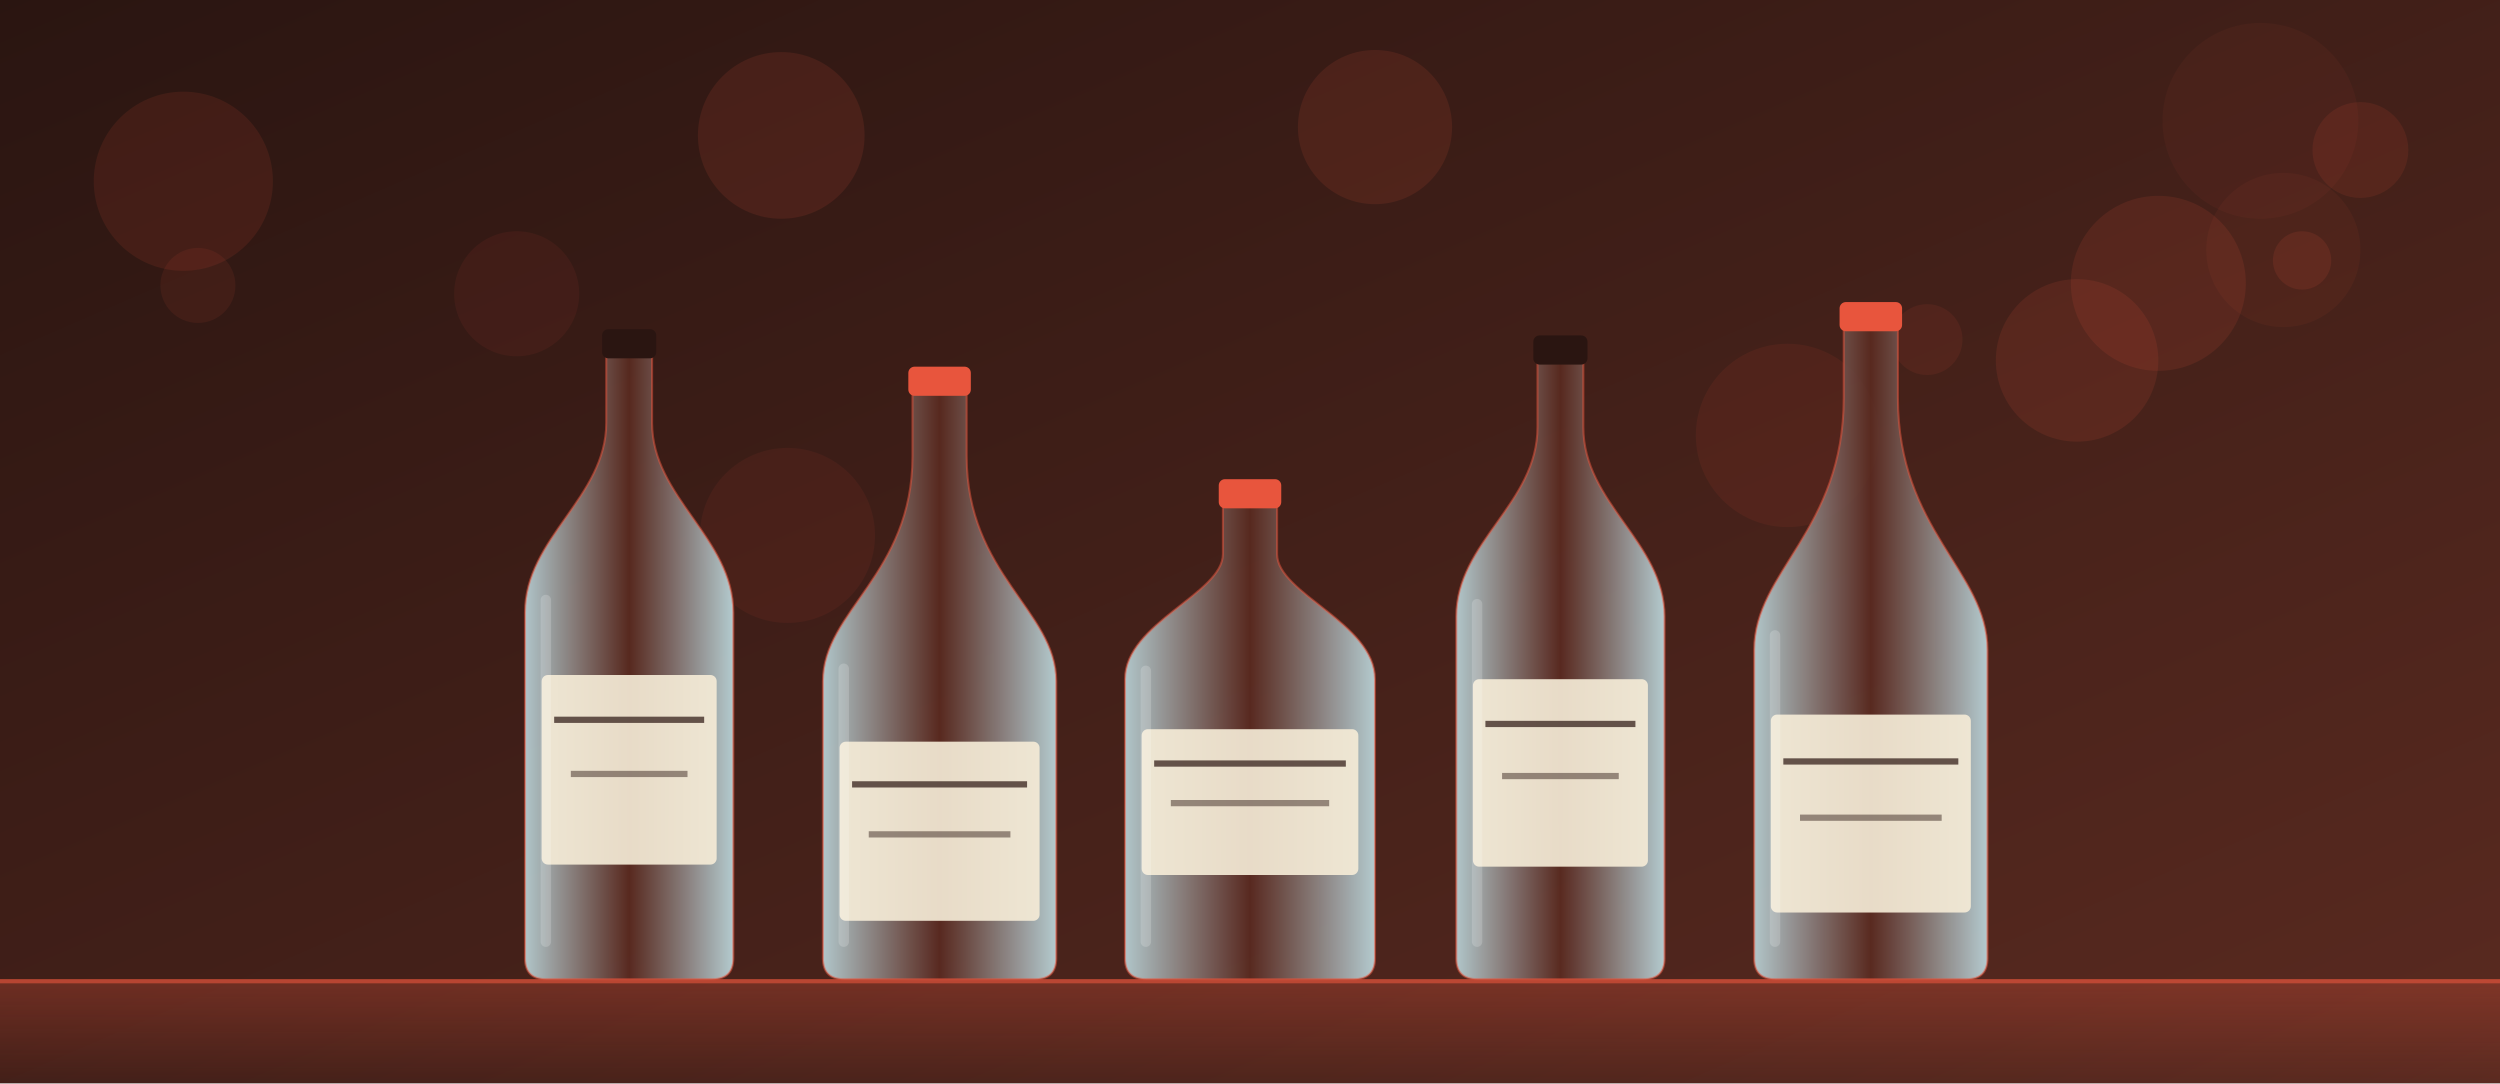
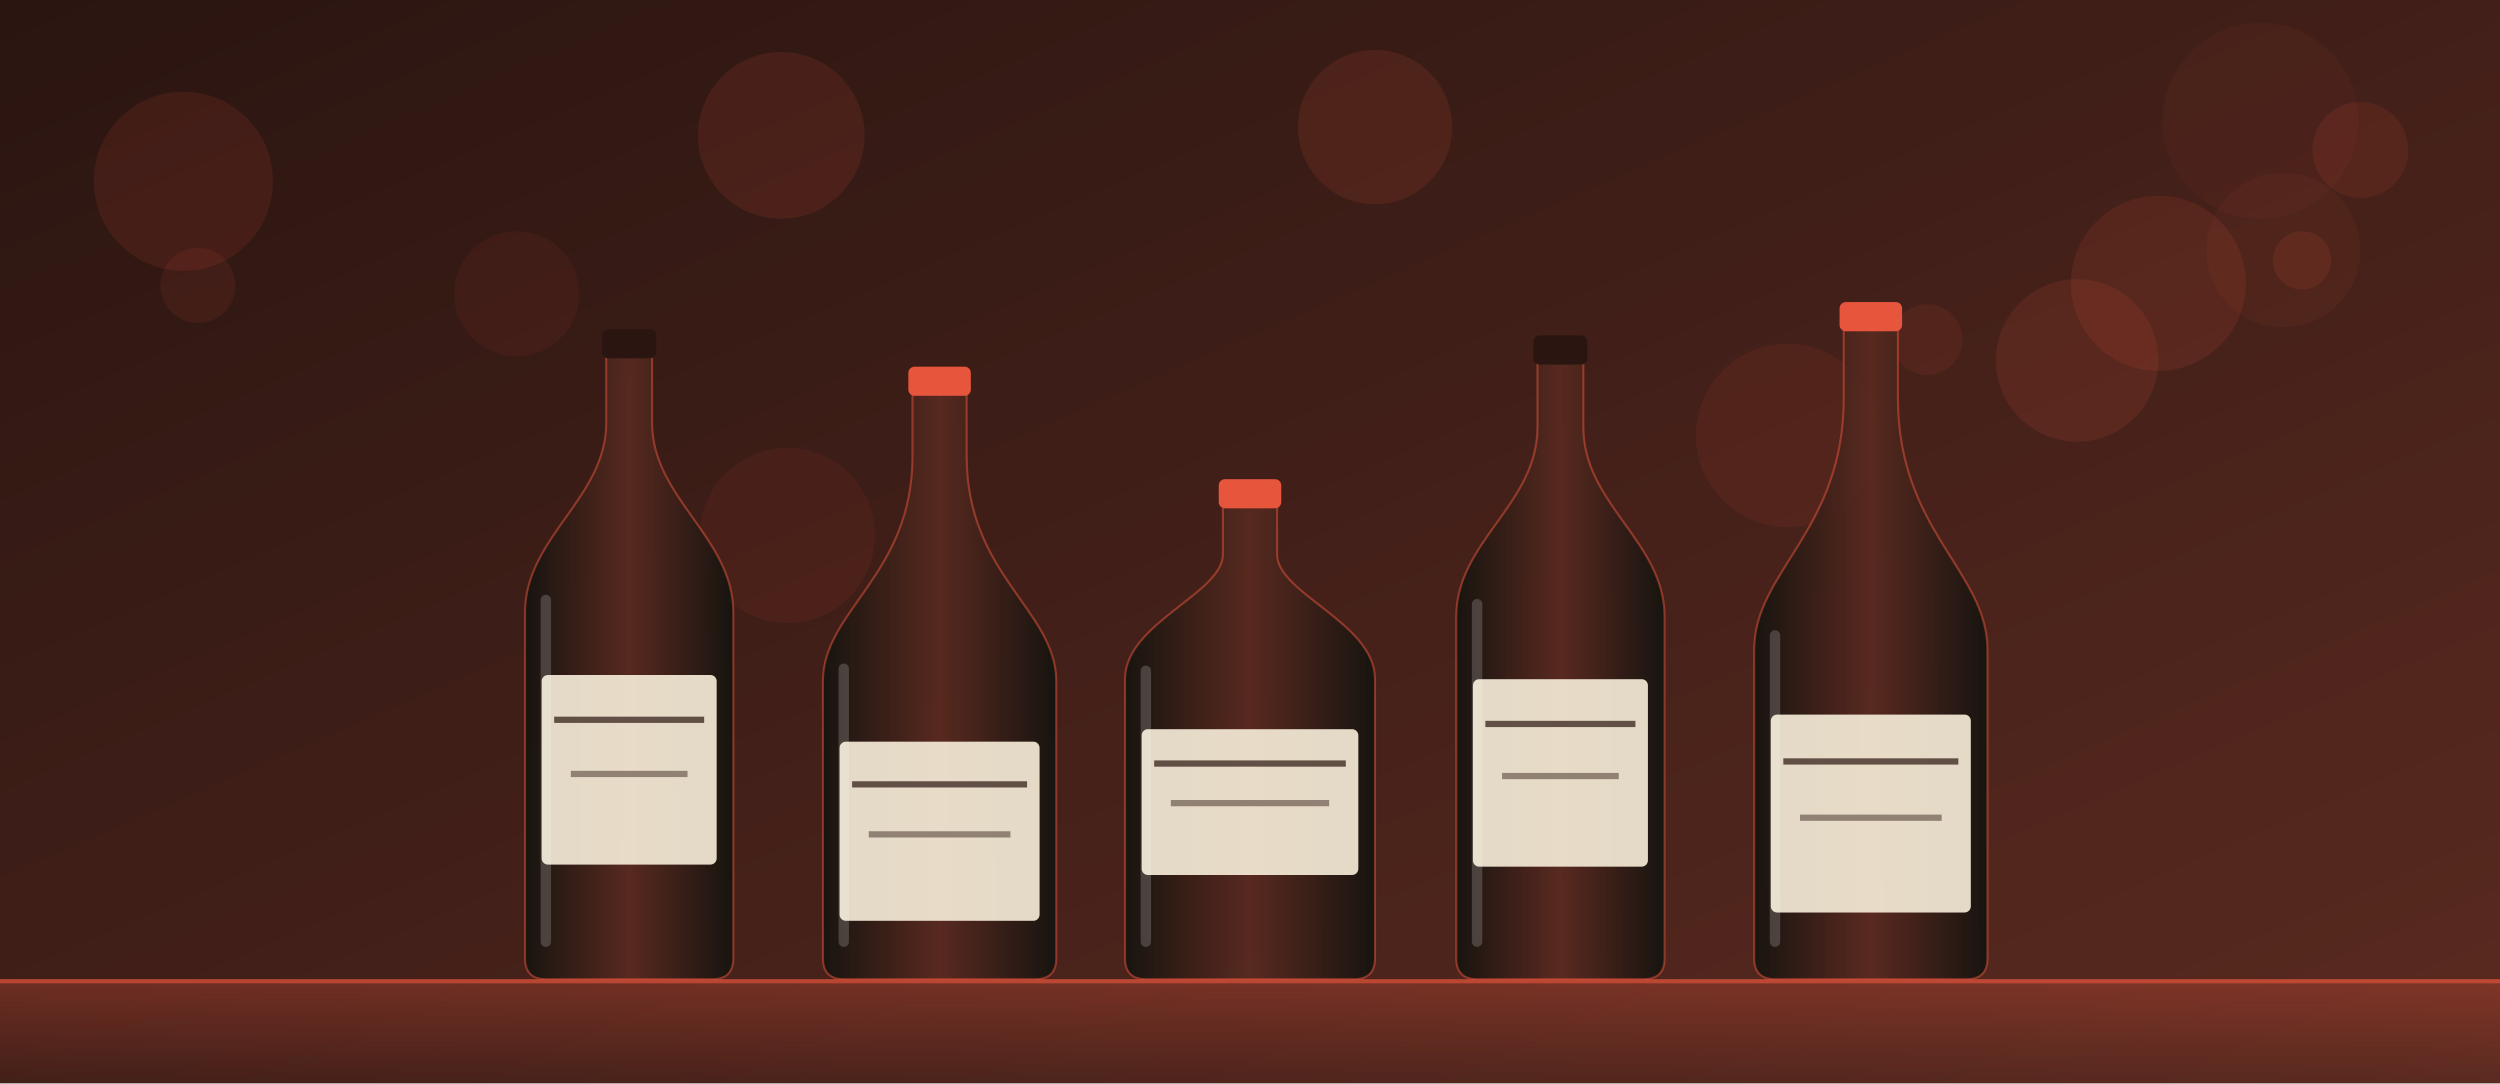
<svg xmlns="http://www.w3.org/2000/svg" viewBox="0 0 1200 520" role="img" aria-label="Иллюстрация: Diamant Alko">
  <defs>
    <linearGradient id="bg" x1="0" y1="0" x2="1" y2="1">
      <stop offset="0" stop-color="#2a1511" />
      <stop offset="1" stop-color="#5a2a20" />
    </linearGradient>
    <linearGradient id="glass" x1="0" y1="0" x2="1" y2="0">
-       <stop offset="0" stop-color="#b9d3d8" stop-opacity=".92" />
+       <stop offset="0" stop-color="#14130f" stop-opacity=".92" />
      <stop offset=".5" stop-color="#5a2a20" stop-opacity=".9" />
-       <stop offset="1" stop-color="#b9d3d8" stop-opacity=".95" />
+       <stop offset="1" stop-color="#14130f" stop-opacity=".95" />
    </linearGradient>
    <linearGradient id="floor" x1="0" y1="0" x2="0" y2="1">
      <stop offset="0" stop-color="#e8553d" stop-opacity=".28" />
      <stop offset="1" stop-color="#e8553d" stop-opacity="0" />
    </linearGradient>
  </defs>
  <rect width="1200" height="520" fill="url(#bg)" />
  <circle cx="248" cy="141" r="30" fill="#e8553d" fill-opacity="0.07" />
  <circle cx="858" cy="209" r="44" fill="#e8553d" fill-opacity="0.08" />
  <circle cx="378" cy="257" r="42" fill="#e8553d" fill-opacity="0.07" />
  <circle cx="1133" cy="72" r="23" fill="#e8553d" fill-opacity="0.11" />
  <circle cx="997" cy="173" r="39" fill="#e8553d" fill-opacity="0.12" />
  <circle cx="1096" cy="120" r="37" fill="#e8553d" fill-opacity="0.06" />
  <circle cx="1105" cy="125" r="14" fill="#e8553d" fill-opacity="0.12" />
  <circle cx="375" cy="65" r="40" fill="#e8553d" fill-opacity="0.12" />
  <circle cx="1036" cy="136" r="42" fill="#e8553d" fill-opacity="0.12" />
  <circle cx="88" cy="87" r="43" fill="#e8553d" fill-opacity="0.11" />
  <circle cx="1085" cy="58" r="47" fill="#e8553d" fill-opacity="0.05" />
  <circle cx="925" cy="163" r="17" fill="#e8553d" fill-opacity="0.09" />
  <circle cx="660" cy="61" r="37" fill="#e8553d" fill-opacity="0.12" />
  <circle cx="95" cy="137" r="18" fill="#e8553d" fill-opacity="0.09" />
  <rect x="0" y="470" width="1200" height="50" fill="url(#floor)" />
  <rect x="0" y="470" width="1200" height="2" fill="#e8553d" fill-opacity=".6" />
  <path d="M291 166 L313 166 L313 203 C313 239 352 258 352 294 L352 460 Q352 470 342 470 L262 470 Q252 470 252 460 L252 294 C252 258 291 239 291 203 Z" fill="url(#glass)" stroke="#e8553d" stroke-opacity=".5" />
  <rect x="289" y="158" width="26" height="14" rx="3" fill="#2a1511" />
  <rect x="260" y="324" width="84" height="91" rx="3" fill="#f4ead6" fill-opacity=".92" />
  <rect x="266" y="344" width="72" height="3" fill="#2a1511" fill-opacity=".7" />
  <rect x="274" y="370" width="56" height="3" fill="#2a1511" fill-opacity=".45" />
  <path d="M262 288 L262 452" stroke="#fff" stroke-opacity=".18" stroke-width="5" stroke-linecap="round" />
  <path d="M438 184 L464 184 L464 219 C464 276 507 293 507 327 L507 460 Q507 470 497 470 L405 470 Q395 470 395 460 L395 327 C395 293 438 276 438 219 Z" fill="url(#glass)" stroke="#e8553d" stroke-opacity=".5" />
  <rect x="436" y="176" width="30" height="14" rx="3" fill="#e8553d" />
  <rect x="403" y="356" width="96" height="86" rx="3" fill="#f4ead6" fill-opacity=".92" />
  <rect x="409" y="375" width="84" height="3" fill="#2a1511" fill-opacity=".7" />
  <rect x="417" y="399" width="68" height="3" fill="#2a1511" fill-opacity=".45" />
  <path d="M405 321 L405 452" stroke="#fff" stroke-opacity=".18" stroke-width="5" stroke-linecap="round" />
  <path d="M587 238 L613 238 L613 266 C613 285 660 299 660 326 L660 460 Q660 470 650 470 L550 470 Q540 470 540 460 L540 326 C540 299 587 285 587 266 Z" fill="url(#glass)" stroke="#e8553d" stroke-opacity=".5" />
  <rect x="585" y="230" width="30" height="14" rx="3" fill="#e8553d" />
  <rect x="548" y="350" width="104" height="70" rx="3" fill="#f4ead6" fill-opacity=".92" />
  <rect x="554" y="365" width="92" height="3" fill="#2a1511" fill-opacity=".7" />
  <rect x="562" y="384" width="76" height="3" fill="#2a1511" fill-opacity=".45" />
  <path d="M550 322 L550 452" stroke="#fff" stroke-opacity=".18" stroke-width="5" stroke-linecap="round" />
  <path d="M738 169 L760 169 L760 205 C760 242 799 260 799 296 L799 460 Q799 470 789 470 L709 470 Q699 470 699 460 L699 296 C699 260 738 242 738 205 Z" fill="url(#glass)" stroke="#e8553d" stroke-opacity=".5" />
  <rect x="736" y="161" width="26" height="14" rx="3" fill="#2a1511" />
  <rect x="707" y="326" width="84" height="90" rx="3" fill="#f4ead6" fill-opacity=".92" />
  <rect x="713" y="346" width="72" height="3" fill="#2a1511" fill-opacity=".7" />
  <rect x="721" y="371" width="56" height="3" fill="#2a1511" fill-opacity=".45" />
  <path d="M709 290 L709 452" stroke="#fff" stroke-opacity=".18" stroke-width="5" stroke-linecap="round" />
  <path d="M885 153 L911 153 L911 191 C911 255 954 274 954 312 L954 460 Q954 470 944 470 L852 470 Q842 470 842 460 L842 312 C842 274 885 255 885 191 Z" fill="url(#glass)" stroke="#e8553d" stroke-opacity=".5" />
  <rect x="883" y="145" width="30" height="14" rx="3" fill="#e8553d" />
  <rect x="850" y="343" width="96" height="95" rx="3" fill="#f4ead6" fill-opacity=".92" />
  <rect x="856" y="364" width="84" height="3" fill="#2a1511" fill-opacity=".7" />
  <rect x="864" y="391" width="68" height="3" fill="#2a1511" fill-opacity=".45" />
  <path d="M852 305 L852 452" stroke="#fff" stroke-opacity=".18" stroke-width="5" stroke-linecap="round" />
</svg>
